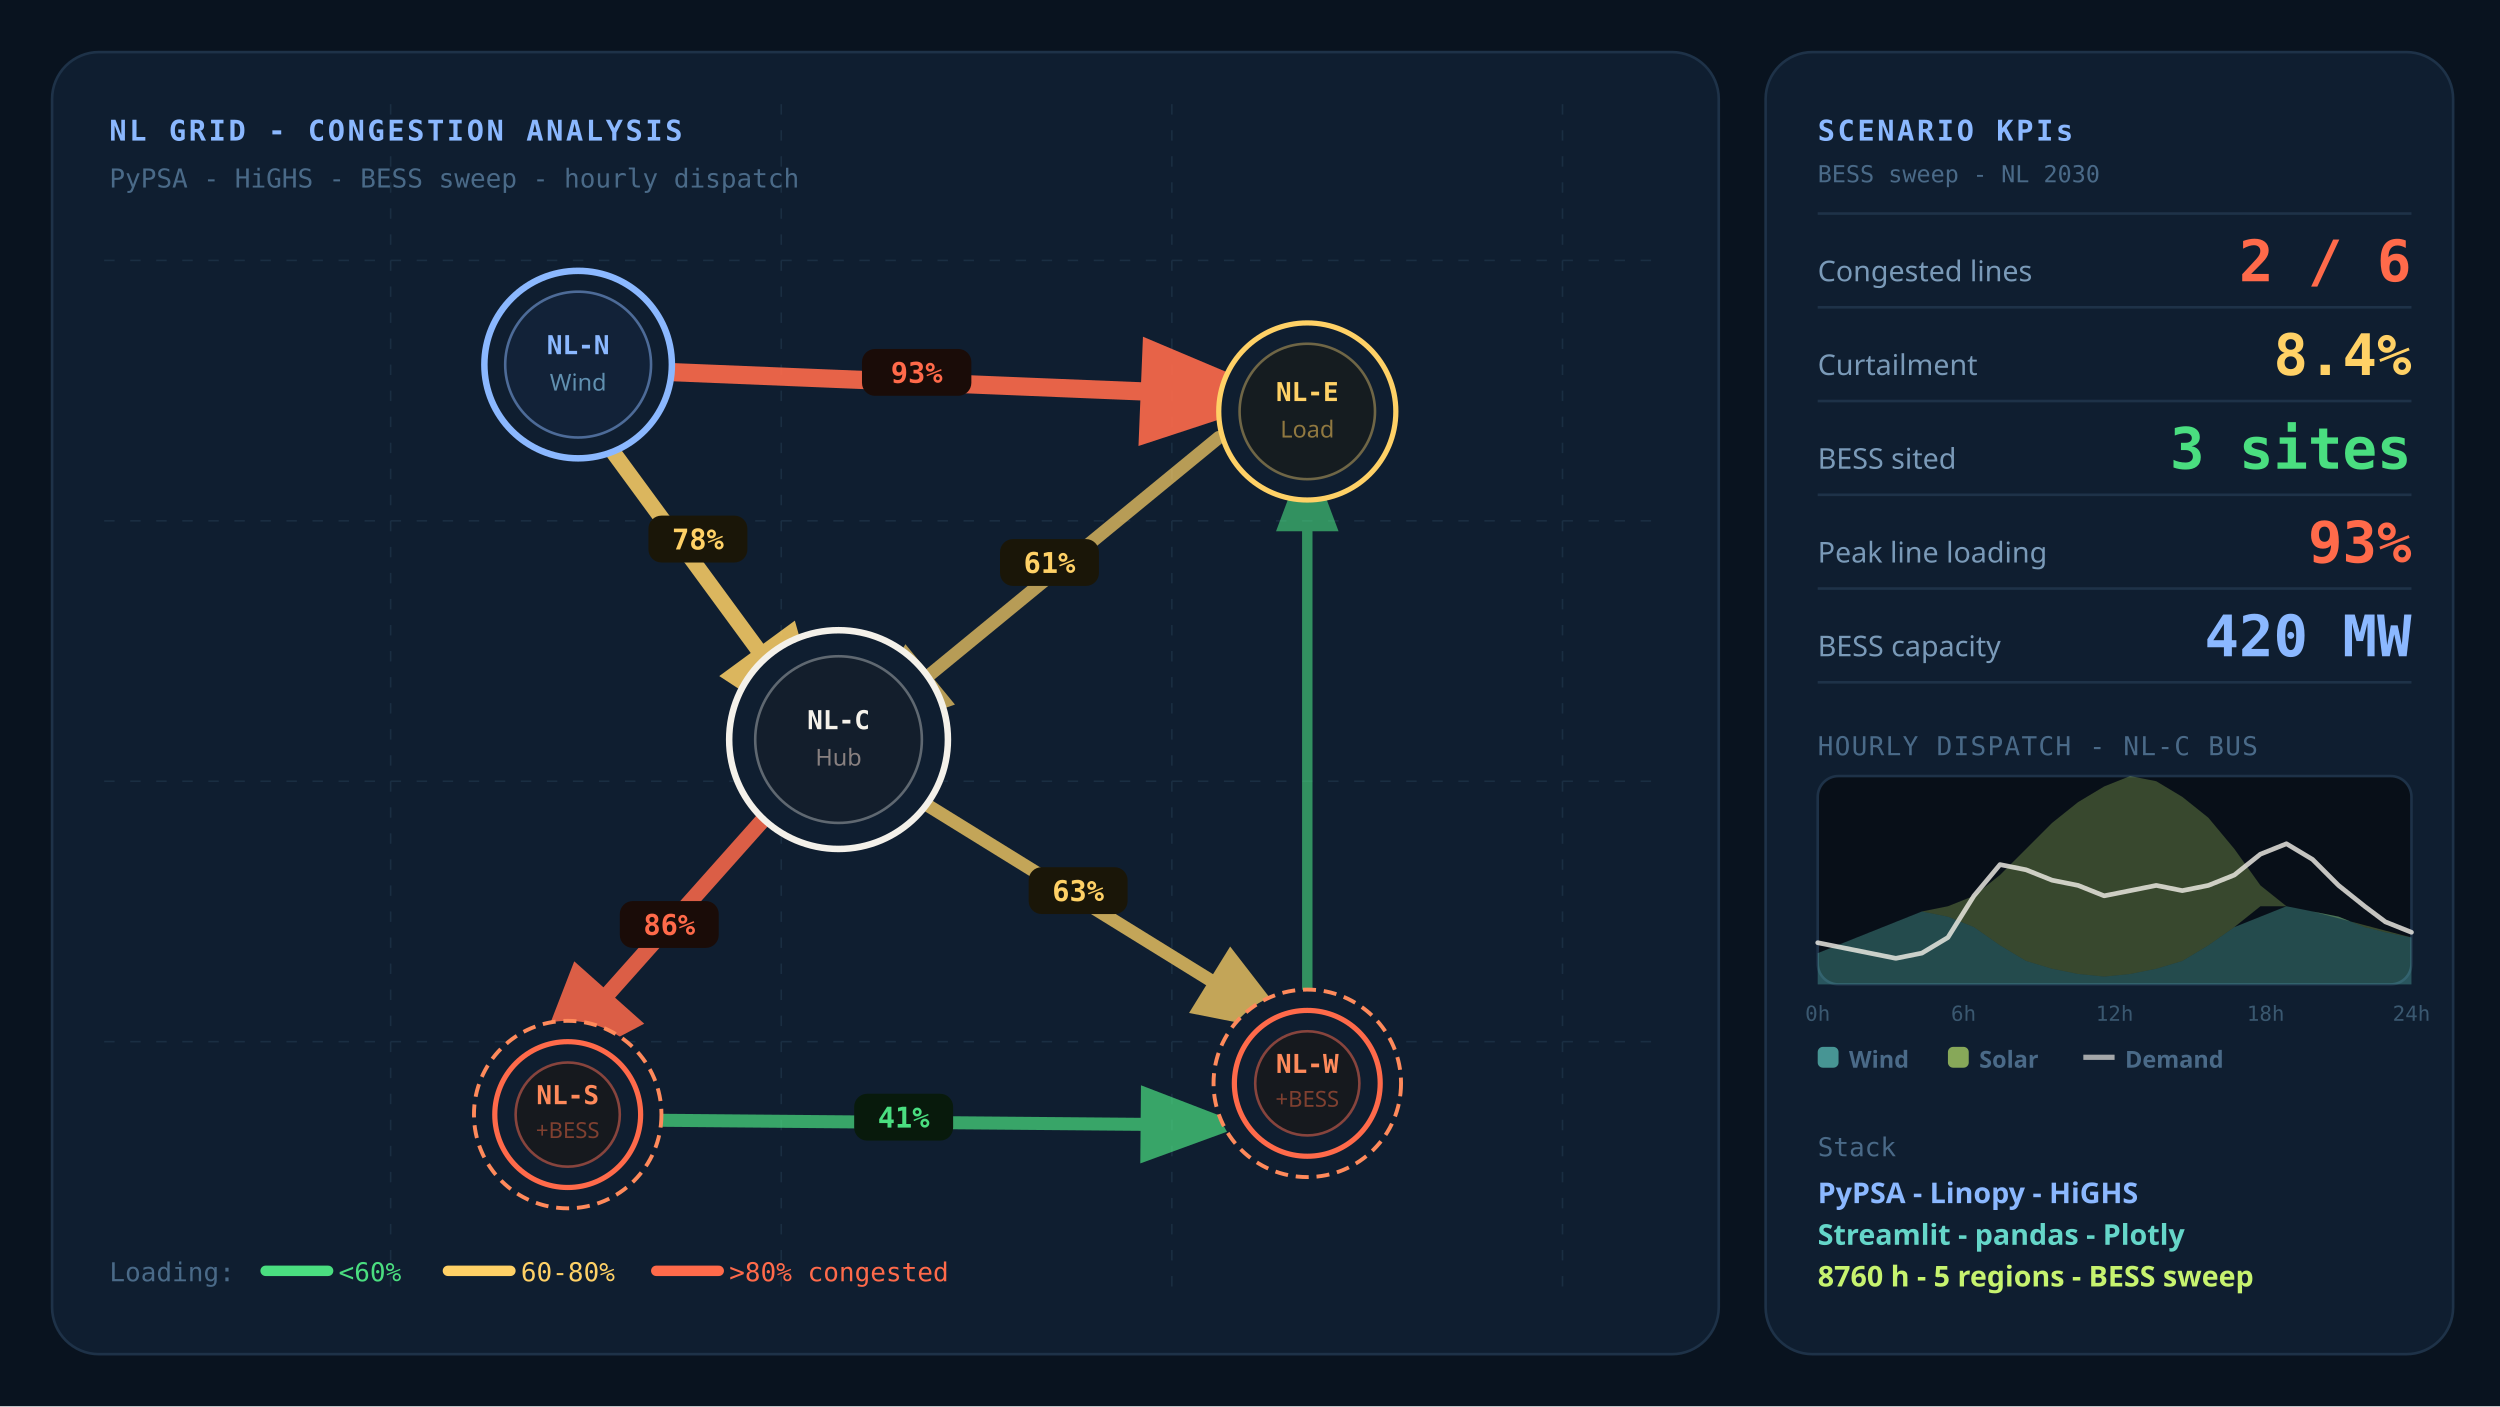
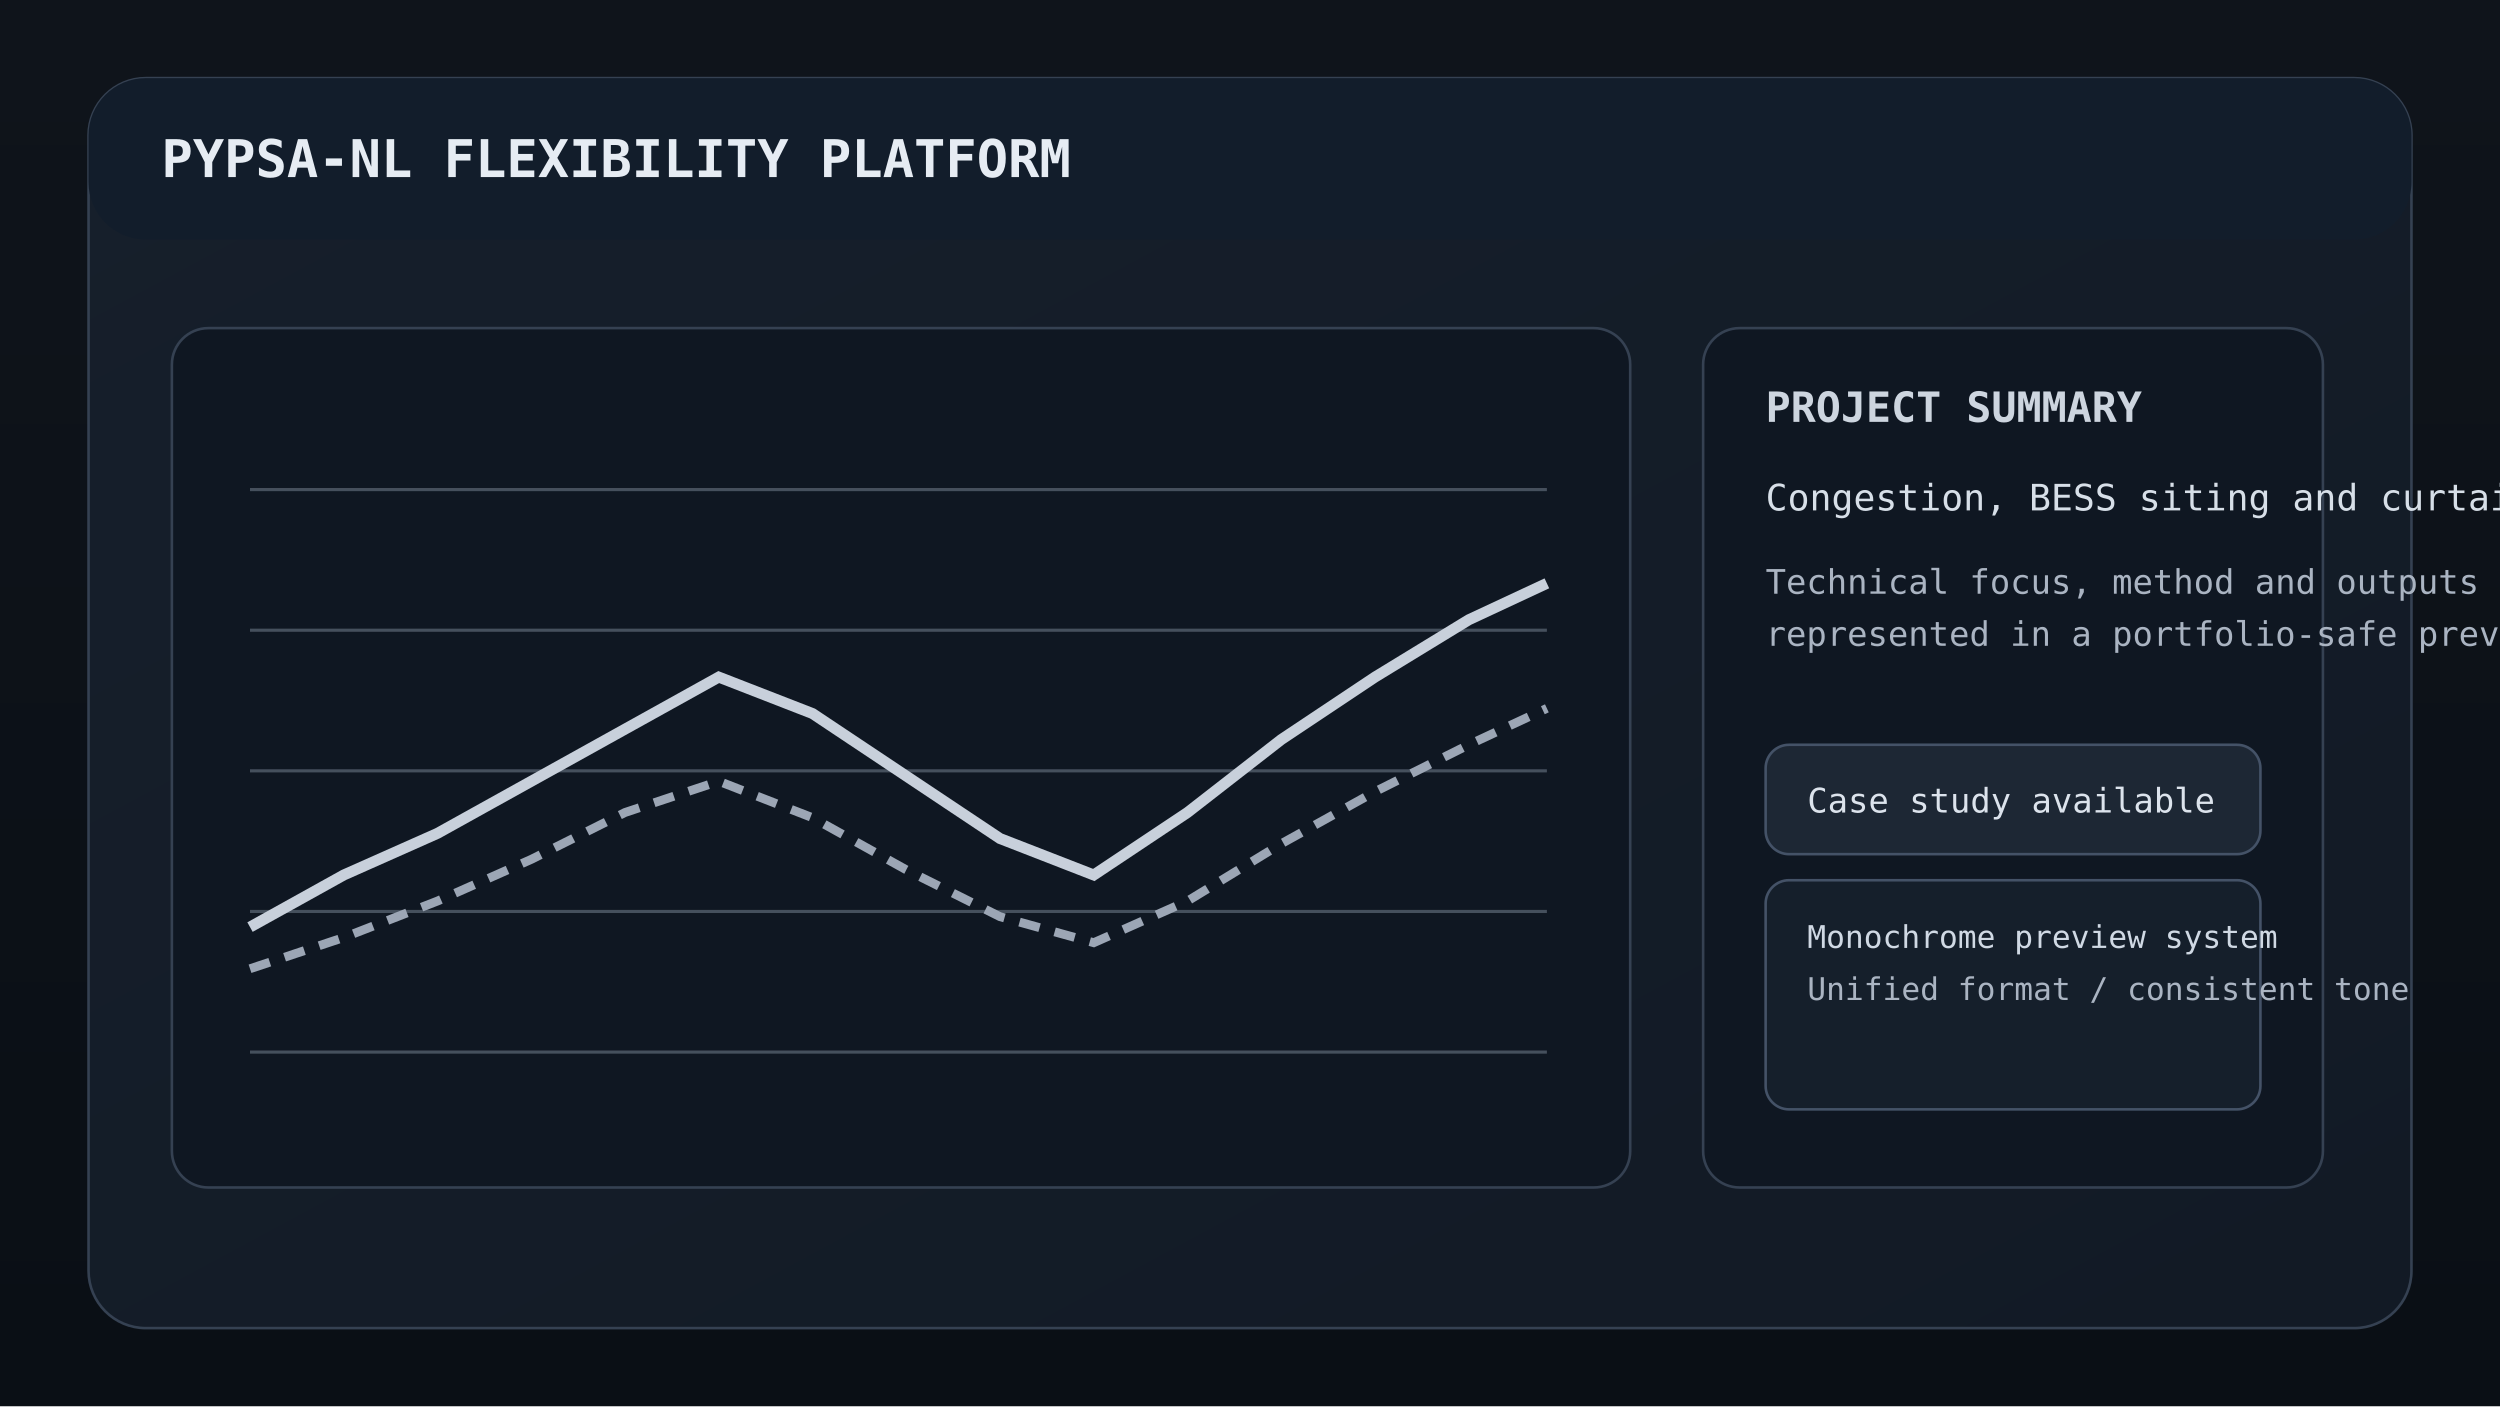
- <svg xmlns="http://www.w3.org/2000/svg" viewBox="0 0 960 540" role="img" aria-label="PyPSA-NL grid congestion and BESS siting dashboard">
+ <svg xmlns="http://www.w3.org/2000/svg" viewBox="0 0 960 540" role="img" aria-label="Congestion, BESS siting and curtailment logic">
  <defs>
-     <marker id="arr-red" markerWidth="8" markerHeight="8" refX="6" refY="3" orient="auto">
-       <path d="M0,0 L0,6 L8,3 Z" fill="#ff6a4a" />
-     </marker>
-     <marker id="arr-yel" markerWidth="8" markerHeight="8" refX="6" refY="3" orient="auto">
-       <path d="M0,0 L0,6 L8,3 Z" fill="#ffd166" />
-     </marker>
-     <marker id="arr-grn" markerWidth="8" markerHeight="8" refX="6" refY="3" orient="auto">
-       <path d="M0,0 L0,6 L8,3 Z" fill="#4ade80" />
-     </marker>
-     <filter id="glow" x="-20%" y="-20%" width="140%" height="140%">
-       <feGaussianBlur stdDeviation="3" result="blur" />
-       <feMerge>
-         <feMergeNode in="blur" />
-         <feMergeNode in="SourceGraphic" />
-       </feMerge>
-     </filter>
+     <linearGradient id="bg" x1="0" y1="0" x2="0" y2="1">
+       <stop offset="0" stop-color="#0f141b" />
+       <stop offset="1" stop-color="#0a0f15" />
+     </linearGradient>
+     <linearGradient id="panel" x1="0" y1="0" x2="1" y2="1">
+       <stop offset="0" stop-color="#161f2b" />
+       <stop offset="1" stop-color="#121a25" />
+     </linearGradient>
  </defs>
-   <rect width="960" height="540" fill="#09131f" />
-   <rect x="20" y="20" width="640" height="500" rx="18" fill="#0f1e30" stroke="#1e3248" stroke-width="1" />
-   <rect x="678" y="20" width="264" height="500" rx="18" fill="#0f1e30" stroke="#1e3248" stroke-width="1" />
-   <g stroke="#1a2e42" stroke-width="0.6" stroke-dasharray="4 6">
-     <line x1="40" y1="100" x2="640" y2="100" />
-     <line x1="40" y1="200" x2="640" y2="200" />
-     <line x1="40" y1="300" x2="640" y2="300" />
-     <line x1="40" y1="400" x2="640" y2="400" />
-     <line x1="150" y1="40" x2="150" y2="500" />
-     <line x1="300" y1="40" x2="300" y2="500" />
-     <line x1="450" y1="40" x2="450" y2="500" />
-     <line x1="600" y1="40" x2="600" y2="500" />
+   <rect width="960" height="540" fill="url(#bg)" />
+   <rect x="34" y="30" width="892" height="480" rx="22" fill="url(#panel)" stroke="#354152" />
+   <rect x="34" y="30" width="892" height="62" rx="22" fill="#121d2b" />
+   <text x="62" y="68" fill="#e6ecf3" font-family="ui-monospace, SFMono-Regular, Menlo, monospace" font-size="20" font-weight="700">PYPSA-NL FLEXIBILITY PLATFORM</text>
+   <rect x="66" y="126" width="560" height="330" rx="14" fill="#0f1722" stroke="#354152" />
+   <g stroke="#5d6876" stroke-width="1.2" opacity="0.7">
+     <line x1="96" y1="404" x2="594" y2="404" />
+     <line x1="96" y1="350" x2="594" y2="350" />
+     <line x1="96" y1="296" x2="594" y2="296" />
+     <line x1="96" y1="242" x2="594" y2="242" />
+     <line x1="96" y1="188" x2="594" y2="188" />
  </g>
-   <text x="42" y="54" fill="#8bb8ff" font-family="ui-monospace,monospace" font-size="11" font-weight="700" letter-spacing="1">NL GRID - CONGESTION ANALYSIS</text>
-   <text x="42" y="72" fill="#4a6a88" font-family="ui-monospace,monospace" font-size="10">PyPSA - HiGHS - BESS sweep - hourly dispatch</text>
-   <line x1="236" y1="142" x2="480" y2="152" stroke="#ff6a4a" stroke-width="7" stroke-linecap="round" marker-end="url(#arr-red)" opacity="0.9" />
-   <line x1="224" y1="158" x2="312" y2="278" stroke="#ffd166" stroke-width="6" stroke-linecap="round" marker-end="url(#arr-yel)" opacity="0.85" />
-   <line x1="468" y1="168" x2="334" y2="278" stroke="#ffd166" stroke-width="5" stroke-linecap="round" marker-end="url(#arr-yel)" opacity="0.7" />
-   <line x1="308" y1="298" x2="210" y2="408" stroke="#ff6a4a" stroke-width="6" stroke-linecap="round" marker-end="url(#arr-red)" opacity="0.85" />
-   <line x1="338" y1="298" x2="490" y2="392" stroke="#ffd166" stroke-width="5" stroke-linecap="round" marker-end="url(#arr-yel)" opacity="0.75" />
-   <line x1="232" y1="430" x2="468" y2="432" stroke="#4ade80" stroke-width="5" stroke-linecap="round" marker-end="url(#arr-grn)" opacity="0.7" />
-   <line x1="502" y1="402" x2="502" y2="180" stroke="#4ade80" stroke-width="4" stroke-linecap="round" marker-end="url(#arr-grn)" opacity="0.6" />
-   <g font-family="ui-monospace,monospace" font-size="11" font-weight="700">
-     <rect x="331" y="134" width="42" height="18" rx="5" fill="#1a0c08" />
-     <text x="352" y="147" fill="#ff6a4a" text-anchor="middle">93%</text>
-     <rect x="249" y="198" width="38" height="18" rx="5" fill="#1a1608" />
-     <text x="268" y="211" fill="#ffd166" text-anchor="middle">78%</text>
-     <rect x="238" y="346" width="38" height="18" rx="5" fill="#1a0c08" />
-     <text x="257" y="359" fill="#ff6a4a" text-anchor="middle">86%</text>
-     <rect x="384" y="207" width="38" height="18" rx="5" fill="#1a1608" />
-     <text x="403" y="220" fill="#ffd166" text-anchor="middle">61%</text>
-     <rect x="395" y="333" width="38" height="18" rx="5" fill="#1a1608" />
-     <text x="414" y="346" fill="#ffd166" text-anchor="middle">63%</text>
-     <rect x="328" y="420" width="38" height="18" rx="5" fill="#081a0c" />
-     <text x="347" y="433" fill="#4ade80" text-anchor="middle">41%</text>
-   </g>
-   <circle cx="222" cy="140" r="36" fill="#0f1e30" stroke="#8bb8ff" stroke-width="2.5" />
-   <circle cx="222" cy="140" r="28" fill="#152640" stroke="#8bb8ff" stroke-width="1" opacity="0.5" />
-   <text x="222" y="136" fill="#8bb8ff" font-family="ui-monospace,monospace" font-size="10" font-weight="700" text-anchor="middle">NL-N</text>
-   <text x="222" y="150" fill="#6090b0" font-family="system-ui,sans-serif" font-size="9" text-anchor="middle">Wind</text>
-   <circle cx="502" cy="158" r="34" fill="#0f1e30" stroke="#ffd166" stroke-width="2" />
-   <circle cx="502" cy="158" r="26" fill="#1e1a08" stroke="#ffd166" stroke-width="1" opacity="0.4" />
-   <text x="502" y="154" fill="#ffd166" font-family="ui-monospace,monospace" font-size="10" font-weight="700" text-anchor="middle">NL-E</text>
-   <text x="502" y="168" fill="#907840" font-family="system-ui,sans-serif" font-size="9" text-anchor="middle">Load</text>
-   <circle cx="322" cy="284" r="42" fill="#0f1e30" stroke="#f4f1ea" stroke-width="2.5" />
-   <circle cx="322" cy="284" r="32" fill="#1a1e26" stroke="#f4f1ea" stroke-width="1" opacity="0.35" />
-   <text x="322" y="280" fill="#f4f1ea" font-family="ui-monospace,monospace" font-size="10" font-weight="700" text-anchor="middle">NL-C</text>
-   <text x="322" y="294" fill="#888080" font-family="system-ui,sans-serif" font-size="9" text-anchor="middle">Hub</text>
-   <circle cx="218" cy="428" r="36" fill="#0f1e30" stroke="#ff8a5b" stroke-width="1.5" stroke-dasharray="5 3" />
-   <circle cx="218" cy="428" r="28" fill="#0f1e30" stroke="#ff6a4a" stroke-width="2" />
-   <circle cx="218" cy="428" r="20" fill="#1e130c" stroke="#ff6a4a" stroke-width="1" opacity="0.5" />
-   <text x="218" y="424" fill="#ff8a5b" font-family="ui-monospace,monospace" font-size="10" font-weight="700" text-anchor="middle">NL-S</text>
-   <text x="218" y="437" fill="#804030" font-family="system-ui,sans-serif" font-size="8.5" text-anchor="middle">+BESS</text>
-   <circle cx="502" cy="416" r="36" fill="#0f1e30" stroke="#ff8a5b" stroke-width="1.5" stroke-dasharray="5 3" />
-   <circle cx="502" cy="416" r="28" fill="#0f1e30" stroke="#ff6a4a" stroke-width="2" />
-   <circle cx="502" cy="416" r="20" fill="#1e130c" stroke="#ff6a4a" stroke-width="1" opacity="0.5" />
-   <text x="502" y="412" fill="#ff8a5b" font-family="ui-monospace,monospace" font-size="10" font-weight="700" text-anchor="middle">NL-W</text>
-   <text x="502" y="425" fill="#804030" font-family="system-ui,sans-serif" font-size="8.5" text-anchor="middle">+BESS</text>
-   <text x="42" y="492" fill="#4a6a88" font-family="ui-monospace,monospace" font-size="10">Loading:</text>
-   <line x1="102" y1="488" x2="126" y2="488" stroke="#4ade80" stroke-width="4" stroke-linecap="round" />
-   <text x="130" y="492" fill="#4ade80" font-family="ui-monospace,monospace" font-size="10">&lt;60%</text>
-   <line x1="172" y1="488" x2="196" y2="488" stroke="#ffd166" stroke-width="4" stroke-linecap="round" />
-   <text x="200" y="492" fill="#ffd166" font-family="ui-monospace,monospace" font-size="10">60-80%</text>
-   <line x1="252" y1="488" x2="276" y2="488" stroke="#ff6a4a" stroke-width="4" stroke-linecap="round" />
-   <text x="280" y="492" fill="#ff6a4a" font-family="ui-monospace,monospace" font-size="10">&gt;80% congested</text>
-   <text x="698" y="54" fill="#8bb8ff" font-family="ui-monospace,monospace" font-size="11" font-weight="700" letter-spacing="1">SCENARIO KPIs</text>
-   <text x="698" y="70" fill="#4a6a88" font-family="ui-monospace,monospace" font-size="9">BESS sweep - NL 2030</text>
-   <line x1="698" y1="82" x2="926" y2="82" stroke="#1e3248" stroke-width="1" />
-   <text x="698" y="108" fill="#7a9ab8" font-family="system-ui,sans-serif" font-size="11">Congested lines</text>
-   <text x="926" y="108" fill="#ff6a4a" font-family="ui-monospace,monospace" font-size="22" font-weight="700" text-anchor="end">2 / 6</text>
-   <line x1="698" y1="118" x2="926" y2="118" stroke="#1e3248" stroke-width="1" />
-   <text x="698" y="144" fill="#7a9ab8" font-family="system-ui,sans-serif" font-size="11">Curtailment</text>
-   <text x="926" y="144" fill="#ffd166" font-family="ui-monospace,monospace" font-size="22" font-weight="700" text-anchor="end">8.4%</text>
-   <line x1="698" y1="154" x2="926" y2="154" stroke="#1e3248" stroke-width="1" />
-   <text x="698" y="180" fill="#7a9ab8" font-family="system-ui,sans-serif" font-size="11">BESS sited</text>
-   <text x="926" y="180" fill="#4ade80" font-family="ui-monospace,monospace" font-size="22" font-weight="700" text-anchor="end">3 sites</text>
-   <line x1="698" y1="190" x2="926" y2="190" stroke="#1e3248" stroke-width="1" />
-   <text x="698" y="216" fill="#7a9ab8" font-family="system-ui,sans-serif" font-size="11">Peak line loading</text>
-   <text x="926" y="216" fill="#ff6a4a" font-family="ui-monospace,monospace" font-size="22" font-weight="700" text-anchor="end">93%</text>
-   <line x1="698" y1="226" x2="926" y2="226" stroke="#1e3248" stroke-width="1" />
-   <text x="698" y="252" fill="#7a9ab8" font-family="system-ui,sans-serif" font-size="11">BESS capacity</text>
-   <text x="926" y="252" fill="#8bb8ff" font-family="ui-monospace,monospace" font-size="22" font-weight="700" text-anchor="end">420 MW</text>
-   <line x1="698" y1="262" x2="926" y2="262" stroke="#1e3248" stroke-width="1" />
-   <text x="698" y="290" fill="#4a6a88" font-family="ui-monospace,monospace" font-size="10" letter-spacing="0.5">HOURLY DISPATCH - NL-C BUS</text>
-   <rect x="698" y="298" width="228" height="80" rx="8" fill="#080f18" stroke="#1e3248" stroke-width="1" />
-   <polyline points="698,366 708,362 718,358 728,354 738,350 748,352 758,356 768,363 778,369 788,372 798,374 808,375 818,374 828,372 838,369 848,363 858,356 868,352 878,348 888,350 898,352 908,356 916,358 926,360 926,378 698,378" fill="#65d6c9" opacity="0.3" clip-path="inset(0 0 0 0 round 8px)" />
-   <polyline points="698,366 708,362 718,358 728,354 738,350 748,348 758,344 768,336 778,326 788,316 798,308 808,302 818,298 828,300 838,306 848,314 858,326 868,340 878,348 888,350 898,352 908,356 916,358 926,360 888,350 878,348 868,348 858,356 848,363 838,369 828,372 818,374 808,375 798,374 788,372 778,369 768,363 758,356 748,352 738,350 728,354 718,358 708,362 698,366" fill="#c7f36f" opacity="0.25" clip-path="inset(0 0 0 0 round 8px)" />
-   <polyline points="698,362 708,364 718,366 728,368 738,366 748,360 758,344 768,332 778,334 788,338 798,340 808,344 818,342 828,340 838,342 848,340 858,336 868,328 878,324 888,330 898,340 908,348 916,354 926,358" fill="none" stroke="#f4f1ea" stroke-width="1.8" stroke-linejoin="round" stroke-linecap="round" opacity="0.8" clip-path="inset(0 0 0 0 round 8px)" />
-   <g fill="#3a5870" font-size="8" font-family="ui-monospace,monospace" text-anchor="middle">
-     <text x="698" y="392">0h</text>
-     <text x="754" y="392">6h</text>
-     <text x="812" y="392">12h</text>
-     <text x="870" y="392">18h</text>
-     <text x="926" y="392">24h</text>
-   </g>
-   <g font-size="9" font-family="system-ui,sans-serif" font-weight="600">
-     <rect x="698" y="402" width="8" height="8" rx="2" fill="#65d6c9" opacity="0.65" />
-     <text x="710" y="410" fill="#4a6a88">Wind</text>
-     <rect x="748" y="402" width="8" height="8" rx="2" fill="#c7f36f" opacity="0.65" />
-     <text x="760" y="410" fill="#4a6a88">Solar</text>
-     <line x1="800" y1="406" x2="812" y2="406" stroke="#f4f1ea" stroke-width="2" opacity="0.65" />
-     <text x="816" y="410" fill="#4a6a88">Demand</text>
-   </g>
-   <text x="698" y="444" fill="#4a6a88" font-family="ui-monospace,monospace" font-size="10">Stack</text>
-   <text x="698" y="462" fill="#8bb8ff" font-family="system-ui,sans-serif" font-size="11" font-weight="600">PyPSA - Linopy - HiGHS</text>
-   <text x="698" y="478" fill="#65d6c9" font-family="system-ui,sans-serif" font-size="11" font-weight="600">Streamlit - pandas - Plotly</text>
-   <text x="698" y="494" fill="#c7f36f" font-family="system-ui,sans-serif" font-size="11" font-weight="600">8760 h - 5 regions - BESS sweep</text>
+   <polyline points="96,356 132,336 168,320 204,300 240,280 276,260 312,274 348,298 384,322 420,336 456,312 492,284 528,260 564,238 594,224" fill="none" stroke="#c8d0db" stroke-width="4.2" />
+   <polyline points="96,372 132,360 168,346 204,330 240,312 276,300 312,314 348,334 384,352 420,362 456,346 492,324 528,304 564,286 594,272" fill="none" stroke="#9ca6b5" stroke-width="3.4" stroke-dasharray="8 6" />
+   <rect x="654" y="126" width="238" height="330" rx="14" fill="#0f1722" stroke="#354152" />
+   <text x="678" y="162" fill="#cdd5df" font-family="ui-monospace,monospace" font-size="16" font-weight="700">PROJECT SUMMARY</text>
+   <text x="678" y="196" fill="#d7dfe8" font-family="ui-monospace,monospace" font-size="14">Congestion, BESS siting and curtailment logic</text>
+   <text x="678" y="228" fill="#aab4c2" font-family="ui-monospace,monospace" font-size="13">Technical focus, method and outputs</text>
+   <text x="678" y="248" fill="#aab4c2" font-family="ui-monospace,monospace" font-size="13">represented in a portfolio-safe preview</text>
+   <rect x="678" y="286" width="190" height="42" rx="9" fill="#1d2734" stroke="#445267" />
+   <text x="694" y="312" fill="#dce3ec" font-family="ui-monospace,monospace" font-size="13">Case study available</text>
+   <rect x="678" y="338" width="190" height="88" rx="9" fill="#151f2b" stroke="#445267" />
+   <text x="694" y="364" fill="#d0d9e4" font-family="ui-monospace,monospace" font-size="12">Monochrome preview system</text>
+   <text x="694" y="384" fill="#aab4c2" font-family="ui-monospace,monospace" font-size="12">Unified format / consistent tone</text>
</svg>
